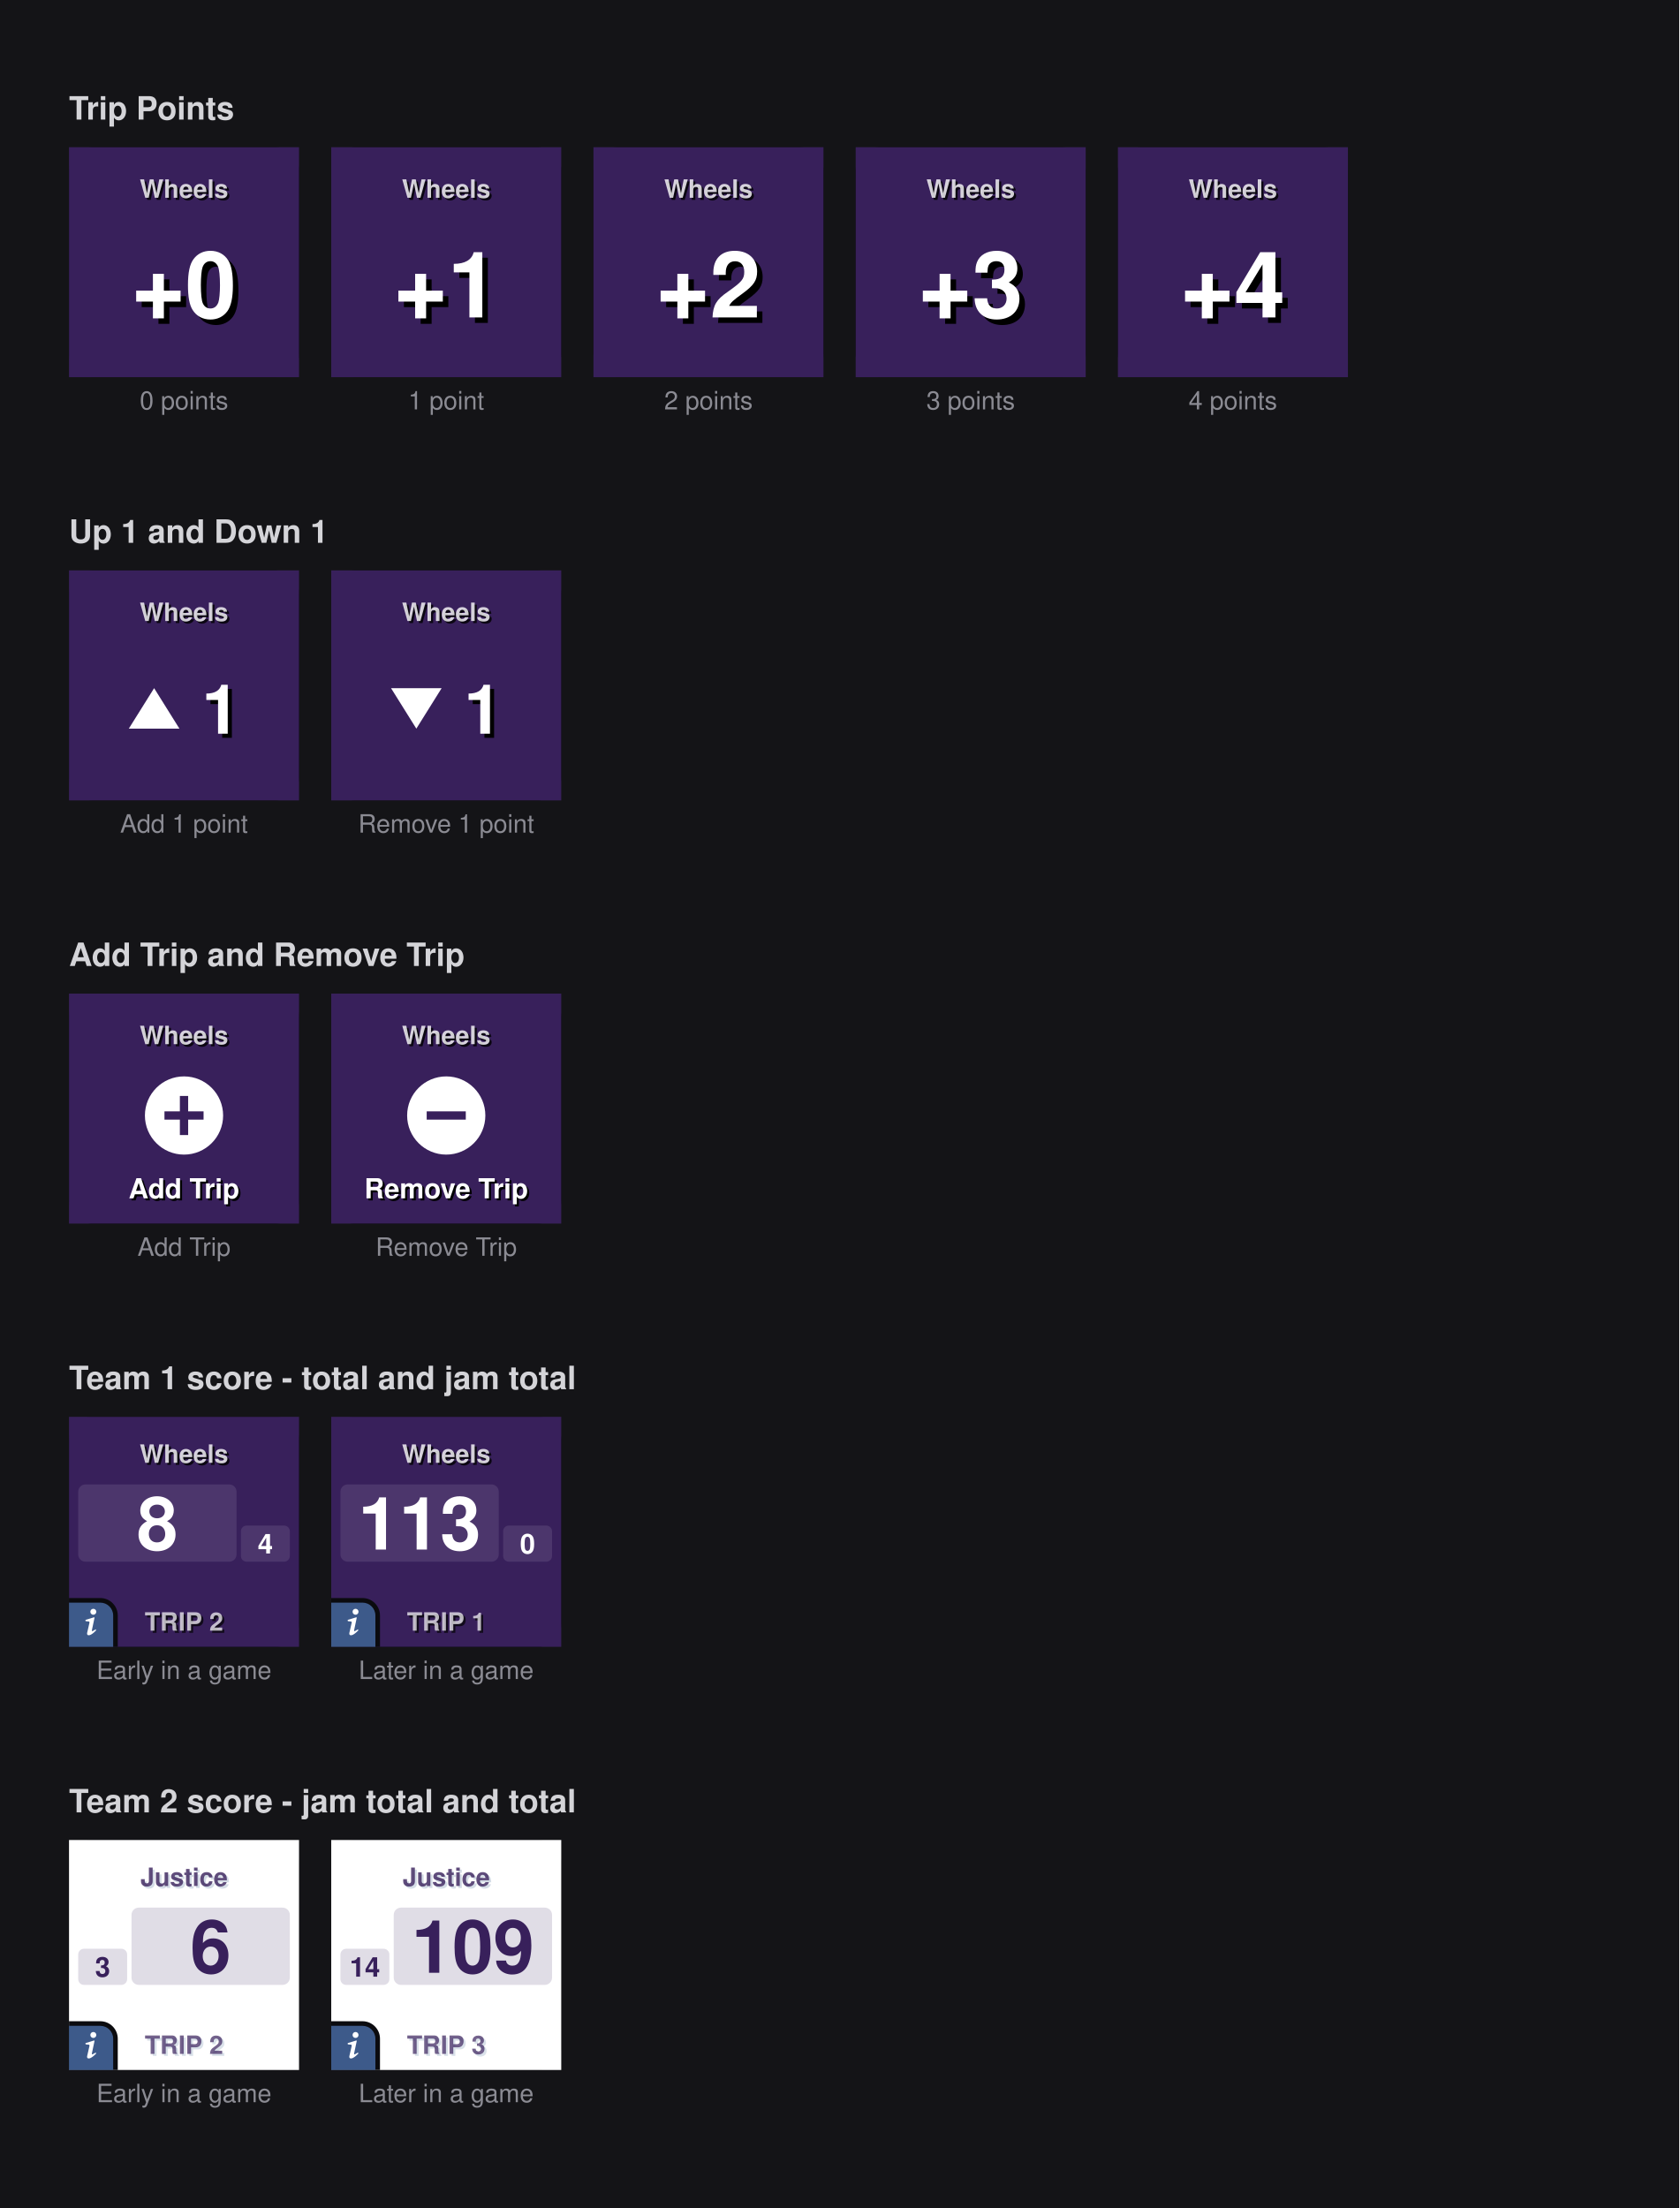
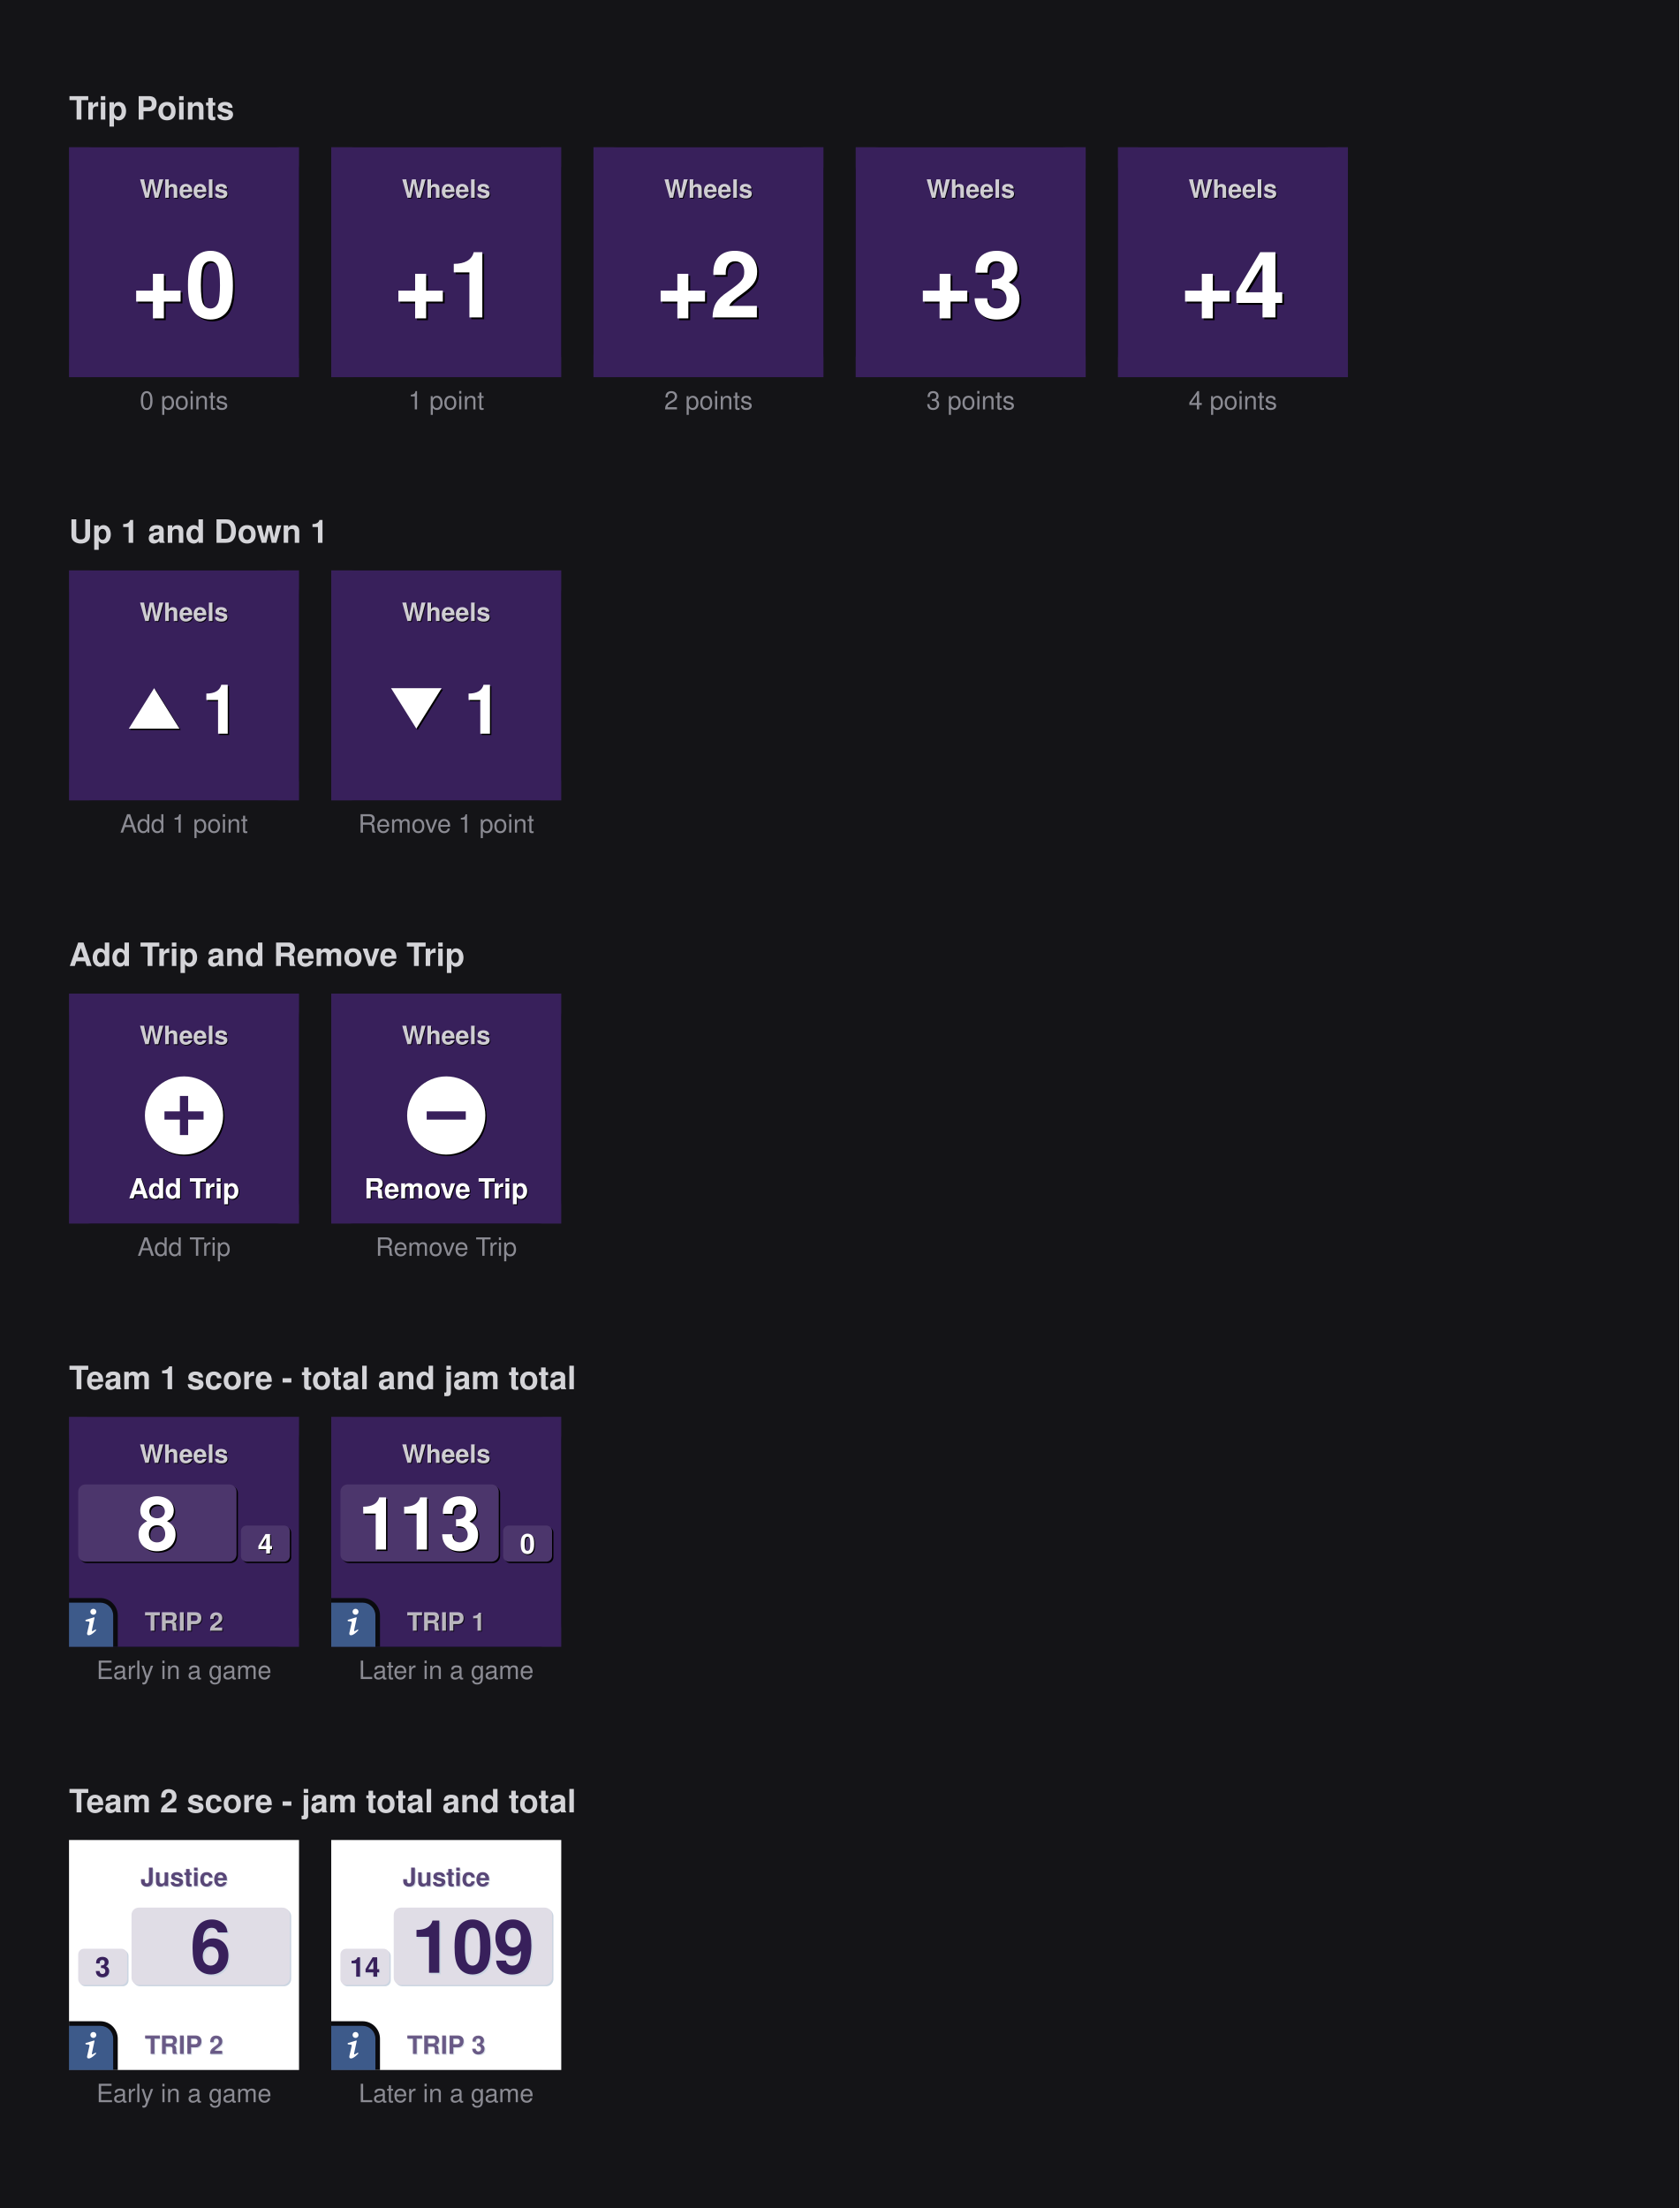
<svg xmlns="http://www.w3.org/2000/svg" viewBox="0 0 730 960" width="730" height="960" role="img" aria-label="Plugin buttons and the states they show">
  <rect width="730" height="960" fill="#141417" />
  <text x="30" y="52" font-family="'Helvetica Neue', Helvetica, Arial, sans-serif" font-size="14" font-weight="bold" fill="#d4d4d8" text-anchor="start">Trip Points</text>
  <svg x="30" y="64" width="100" height="100" viewBox="0 0 100 100">
    <rect width="100" height="100" rx="10" fill="#000000" />
    <g clip-path="inset(0 round 10px)">
      <rect width="100" height="100" fill="#38205b" />
-       <text x="50.9" y="22.9" fill="#000000" font-family="'Helvetica Neue', Helvetica, Arial, sans-serif" font-size="11" font-weight="700" text-anchor="middle" opacity="0.8">Wheels</text>
-       <text x="50" y="22" fill="#ffffff" font-family="'Helvetica Neue', Helvetica, Arial, sans-serif" font-size="11" font-weight="700" text-anchor="middle" opacity="0.8">Wheels</text>
-       <text x="52.4" y="76.4" fill="#000000" font-family="'Helvetica Neue', Helvetica, Arial, sans-serif" font-size="40" font-weight="700" text-anchor="middle">+0</text>
+       <text x="50.4" y="22.4" fill="#000000" font-family="'Helvetica Neue', Helvetica, Arial, sans-serif" font-size="11" font-weight="700" text-anchor="middle" opacity="0.8">Wheels</text>
+       <text x="50" y="22" fill="#ffffff" font-family="'Helvetica Neue', Helvetica, Arial, sans-serif" font-size="11" font-weight="700" text-anchor="middle" opacity="0.8">Wheels</text>
+       <text x="50.8" y="74.8" fill="#000000" font-family="'Helvetica Neue', Helvetica, Arial, sans-serif" font-size="40" font-weight="700" text-anchor="middle">+0</text>
      <text x="50" y="74" fill="#ffffff" font-family="'Helvetica Neue', Helvetica, Arial, sans-serif" font-size="40" font-weight="700" text-anchor="middle">+0</text>
    </g>
  </svg>
  <text x="80" y="178" font-family="'Helvetica Neue', Helvetica, Arial, sans-serif" font-size="11" font-weight="normal" fill="#8b8b93" text-anchor="middle">0 points</text>
  <svg x="144" y="64" width="100" height="100" viewBox="0 0 100 100">
    <rect width="100" height="100" rx="10" fill="#000000" />
    <g clip-path="inset(0 round 10px)">
      <rect width="100" height="100" fill="#38205b" />
-       <text x="50.9" y="22.9" fill="#000000" font-family="'Helvetica Neue', Helvetica, Arial, sans-serif" font-size="11" font-weight="700" text-anchor="middle" opacity="0.8">Wheels</text>
-       <text x="50" y="22" fill="#ffffff" font-family="'Helvetica Neue', Helvetica, Arial, sans-serif" font-size="11" font-weight="700" text-anchor="middle" opacity="0.8">Wheels</text>
-       <text x="52.4" y="76.4" fill="#000000" font-family="'Helvetica Neue', Helvetica, Arial, sans-serif" font-size="40" font-weight="700" text-anchor="middle">+1</text>
+       <text x="50.4" y="22.4" fill="#000000" font-family="'Helvetica Neue', Helvetica, Arial, sans-serif" font-size="11" font-weight="700" text-anchor="middle" opacity="0.8">Wheels</text>
+       <text x="50" y="22" fill="#ffffff" font-family="'Helvetica Neue', Helvetica, Arial, sans-serif" font-size="11" font-weight="700" text-anchor="middle" opacity="0.8">Wheels</text>
+       <text x="50.8" y="74.8" fill="#000000" font-family="'Helvetica Neue', Helvetica, Arial, sans-serif" font-size="40" font-weight="700" text-anchor="middle">+1</text>
      <text x="50" y="74" fill="#ffffff" font-family="'Helvetica Neue', Helvetica, Arial, sans-serif" font-size="40" font-weight="700" text-anchor="middle">+1</text>
    </g>
  </svg>
  <text x="194" y="178" font-family="'Helvetica Neue', Helvetica, Arial, sans-serif" font-size="11" font-weight="normal" fill="#8b8b93" text-anchor="middle">1 point</text>
  <svg x="258" y="64" width="100" height="100" viewBox="0 0 100 100">
    <rect width="100" height="100" rx="10" fill="#000000" />
    <g clip-path="inset(0 round 10px)">
      <rect width="100" height="100" fill="#38205b" />
-       <text x="50.9" y="22.9" fill="#000000" font-family="'Helvetica Neue', Helvetica, Arial, sans-serif" font-size="11" font-weight="700" text-anchor="middle" opacity="0.8">Wheels</text>
-       <text x="50" y="22" fill="#ffffff" font-family="'Helvetica Neue', Helvetica, Arial, sans-serif" font-size="11" font-weight="700" text-anchor="middle" opacity="0.8">Wheels</text>
-       <text x="52.4" y="76.4" fill="#000000" font-family="'Helvetica Neue', Helvetica, Arial, sans-serif" font-size="40" font-weight="700" text-anchor="middle">+2</text>
+       <text x="50.4" y="22.4" fill="#000000" font-family="'Helvetica Neue', Helvetica, Arial, sans-serif" font-size="11" font-weight="700" text-anchor="middle" opacity="0.8">Wheels</text>
+       <text x="50" y="22" fill="#ffffff" font-family="'Helvetica Neue', Helvetica, Arial, sans-serif" font-size="11" font-weight="700" text-anchor="middle" opacity="0.8">Wheels</text>
+       <text x="50.8" y="74.8" fill="#000000" font-family="'Helvetica Neue', Helvetica, Arial, sans-serif" font-size="40" font-weight="700" text-anchor="middle">+2</text>
      <text x="50" y="74" fill="#ffffff" font-family="'Helvetica Neue', Helvetica, Arial, sans-serif" font-size="40" font-weight="700" text-anchor="middle">+2</text>
    </g>
  </svg>
  <text x="308" y="178" font-family="'Helvetica Neue', Helvetica, Arial, sans-serif" font-size="11" font-weight="normal" fill="#8b8b93" text-anchor="middle">2 points</text>
  <svg x="372" y="64" width="100" height="100" viewBox="0 0 100 100">
    <rect width="100" height="100" rx="10" fill="#000000" />
    <g clip-path="inset(0 round 10px)">
      <rect width="100" height="100" fill="#38205b" />
-       <text x="50.9" y="22.9" fill="#000000" font-family="'Helvetica Neue', Helvetica, Arial, sans-serif" font-size="11" font-weight="700" text-anchor="middle" opacity="0.8">Wheels</text>
-       <text x="50" y="22" fill="#ffffff" font-family="'Helvetica Neue', Helvetica, Arial, sans-serif" font-size="11" font-weight="700" text-anchor="middle" opacity="0.8">Wheels</text>
-       <text x="52.4" y="76.4" fill="#000000" font-family="'Helvetica Neue', Helvetica, Arial, sans-serif" font-size="40" font-weight="700" text-anchor="middle">+3</text>
+       <text x="50.4" y="22.4" fill="#000000" font-family="'Helvetica Neue', Helvetica, Arial, sans-serif" font-size="11" font-weight="700" text-anchor="middle" opacity="0.8">Wheels</text>
+       <text x="50" y="22" fill="#ffffff" font-family="'Helvetica Neue', Helvetica, Arial, sans-serif" font-size="11" font-weight="700" text-anchor="middle" opacity="0.8">Wheels</text>
+       <text x="50.8" y="74.8" fill="#000000" font-family="'Helvetica Neue', Helvetica, Arial, sans-serif" font-size="40" font-weight="700" text-anchor="middle">+3</text>
      <text x="50" y="74" fill="#ffffff" font-family="'Helvetica Neue', Helvetica, Arial, sans-serif" font-size="40" font-weight="700" text-anchor="middle">+3</text>
    </g>
  </svg>
  <text x="422" y="178" font-family="'Helvetica Neue', Helvetica, Arial, sans-serif" font-size="11" font-weight="normal" fill="#8b8b93" text-anchor="middle">3 points</text>
  <svg x="486" y="64" width="100" height="100" viewBox="0 0 100 100">
    <rect width="100" height="100" rx="10" fill="#000000" />
    <g clip-path="inset(0 round 10px)">
      <rect width="100" height="100" fill="#38205b" />
-       <text x="50.9" y="22.9" fill="#000000" font-family="'Helvetica Neue', Helvetica, Arial, sans-serif" font-size="11" font-weight="700" text-anchor="middle" opacity="0.8">Wheels</text>
-       <text x="50" y="22" fill="#ffffff" font-family="'Helvetica Neue', Helvetica, Arial, sans-serif" font-size="11" font-weight="700" text-anchor="middle" opacity="0.8">Wheels</text>
-       <text x="52.4" y="76.4" fill="#000000" font-family="'Helvetica Neue', Helvetica, Arial, sans-serif" font-size="40" font-weight="700" text-anchor="middle">+4</text>
+       <text x="50.4" y="22.4" fill="#000000" font-family="'Helvetica Neue', Helvetica, Arial, sans-serif" font-size="11" font-weight="700" text-anchor="middle" opacity="0.8">Wheels</text>
+       <text x="50" y="22" fill="#ffffff" font-family="'Helvetica Neue', Helvetica, Arial, sans-serif" font-size="11" font-weight="700" text-anchor="middle" opacity="0.8">Wheels</text>
+       <text x="50.8" y="74.8" fill="#000000" font-family="'Helvetica Neue', Helvetica, Arial, sans-serif" font-size="40" font-weight="700" text-anchor="middle">+4</text>
      <text x="50" y="74" fill="#ffffff" font-family="'Helvetica Neue', Helvetica, Arial, sans-serif" font-size="40" font-weight="700" text-anchor="middle">+4</text>
    </g>
  </svg>
  <text x="536" y="178" font-family="'Helvetica Neue', Helvetica, Arial, sans-serif" font-size="11" font-weight="normal" fill="#8b8b93" text-anchor="middle">4 points</text>
  <text x="30" y="236" font-family="'Helvetica Neue', Helvetica, Arial, sans-serif" font-size="14" font-weight="bold" fill="#d4d4d8" text-anchor="start">Up 1 and Down 1</text>
  <svg x="30" y="248" width="100" height="100" viewBox="0 0 100 100">
    <rect width="100" height="100" rx="10" fill="#000000" />
    <g clip-path="inset(0 round 10px)">
      <rect width="100" height="100" fill="#38205b" />
+       <g transform="translate(0.6 0.6)">
+         <polygon points="37,51.2 26,68.8 48,68.8" fill="#000000" />
+       </g>
      <polygon points="37,51.2 26,68.8 48,68.8" fill="#ffffff" />
-       <text x="50.9" y="22.9" fill="#000000" font-family="'Helvetica Neue', Helvetica, Arial, sans-serif" font-size="11" font-weight="700" text-anchor="middle" opacity="0.8">Wheels</text>
-       <text x="50" y="22" fill="#ffffff" font-family="'Helvetica Neue', Helvetica, Arial, sans-serif" font-size="11" font-weight="700" text-anchor="middle" opacity="0.8">Wheels</text>
-       <text x="67.8" y="72.8" fill="#000000" font-family="'Helvetica Neue', Helvetica, Arial, sans-serif" font-size="30" font-weight="700" text-anchor="middle">1</text>
+       <text x="50.4" y="22.4" fill="#000000" font-family="'Helvetica Neue', Helvetica, Arial, sans-serif" font-size="11" font-weight="700" text-anchor="middle" opacity="0.8">Wheels</text>
+       <text x="50" y="22" fill="#ffffff" font-family="'Helvetica Neue', Helvetica, Arial, sans-serif" font-size="11" font-weight="700" text-anchor="middle" opacity="0.8">Wheels</text>
+       <text x="66.6" y="71.6" fill="#000000" font-family="'Helvetica Neue', Helvetica, Arial, sans-serif" font-size="30" font-weight="700" text-anchor="middle">1</text>
      <text x="66" y="71" fill="#ffffff" font-family="'Helvetica Neue', Helvetica, Arial, sans-serif" font-size="30" font-weight="700" text-anchor="middle">1</text>
    </g>
  </svg>
  <text x="80" y="362" font-family="'Helvetica Neue', Helvetica, Arial, sans-serif" font-size="11" font-weight="normal" fill="#8b8b93" text-anchor="middle">Add 1 point</text>
  <svg x="144" y="248" width="100" height="100" viewBox="0 0 100 100">
    <rect width="100" height="100" rx="10" fill="#000000" />
    <g clip-path="inset(0 round 10px)">
      <rect width="100" height="100" fill="#38205b" />
+       <g transform="translate(0.6 0.6)">
+         <polygon points="37,68.8 26,51.2 48,51.2" fill="#000000" />
+       </g>
      <polygon points="37,68.8 26,51.2 48,51.2" fill="#ffffff" />
-       <text x="50.9" y="22.9" fill="#000000" font-family="'Helvetica Neue', Helvetica, Arial, sans-serif" font-size="11" font-weight="700" text-anchor="middle" opacity="0.8">Wheels</text>
-       <text x="50" y="22" fill="#ffffff" font-family="'Helvetica Neue', Helvetica, Arial, sans-serif" font-size="11" font-weight="700" text-anchor="middle" opacity="0.8">Wheels</text>
-       <text x="67.8" y="72.8" fill="#000000" font-family="'Helvetica Neue', Helvetica, Arial, sans-serif" font-size="30" font-weight="700" text-anchor="middle">1</text>
+       <text x="50.4" y="22.4" fill="#000000" font-family="'Helvetica Neue', Helvetica, Arial, sans-serif" font-size="11" font-weight="700" text-anchor="middle" opacity="0.8">Wheels</text>
+       <text x="50" y="22" fill="#ffffff" font-family="'Helvetica Neue', Helvetica, Arial, sans-serif" font-size="11" font-weight="700" text-anchor="middle" opacity="0.8">Wheels</text>
+       <text x="66.6" y="71.6" fill="#000000" font-family="'Helvetica Neue', Helvetica, Arial, sans-serif" font-size="30" font-weight="700" text-anchor="middle">1</text>
      <text x="66" y="71" fill="#ffffff" font-family="'Helvetica Neue', Helvetica, Arial, sans-serif" font-size="30" font-weight="700" text-anchor="middle">1</text>
    </g>
  </svg>
  <text x="194" y="362" font-family="'Helvetica Neue', Helvetica, Arial, sans-serif" font-size="11" font-weight="normal" fill="#8b8b93" text-anchor="middle">Remove 1 point</text>
  <text x="30" y="420" font-family="'Helvetica Neue', Helvetica, Arial, sans-serif" font-size="14" font-weight="bold" fill="#d4d4d8" text-anchor="start">Add Trip and Remove Trip</text>
  <svg x="30" y="432" width="100" height="100" viewBox="0 0 100 100">
    <rect width="100" height="100" rx="10" fill="#000000" />
    <g clip-path="inset(0 round 10px)">
      <rect width="100" height="100" fill="#38205b" />
+       <g transform="translate(0.6 0.6)">
+         <circle cx="50" cy="53" r="17" fill="#000000" />
+         <line x1="41.5" y1="53" x2="58.5" y2="53" stroke="#000000" stroke-width="3.6" stroke-linecap="butt" />
+         <line x1="50" y1="44.5" x2="50" y2="61.5" stroke="#000000" stroke-width="3.6" stroke-linecap="butt" />
+       </g>
      <circle cx="50" cy="53" r="17" fill="#ffffff" />
      <line x1="41.5" y1="53" x2="58.5" y2="53" stroke="#38205b" stroke-width="3.6" stroke-linecap="butt" />
      <line x1="50" y1="44.5" x2="50" y2="61.5" stroke="#38205b" stroke-width="3.6" stroke-linecap="butt" />
-       <text x="50.9" y="22.9" fill="#000000" font-family="'Helvetica Neue', Helvetica, Arial, sans-serif" font-size="11" font-weight="700" text-anchor="middle" opacity="0.8">Wheels</text>
-       <text x="50" y="22" fill="#ffffff" font-family="'Helvetica Neue', Helvetica, Arial, sans-serif" font-size="11" font-weight="700" text-anchor="middle" opacity="0.8">Wheels</text>
-       <text x="50.9" y="89.9" fill="#000000" font-family="'Helvetica Neue', Helvetica, Arial, sans-serif" font-size="12" font-weight="700" text-anchor="middle">Add Trip</text>
+       <text x="50.4" y="22.4" fill="#000000" font-family="'Helvetica Neue', Helvetica, Arial, sans-serif" font-size="11" font-weight="700" text-anchor="middle" opacity="0.8">Wheels</text>
+       <text x="50" y="22" fill="#ffffff" font-family="'Helvetica Neue', Helvetica, Arial, sans-serif" font-size="11" font-weight="700" text-anchor="middle" opacity="0.8">Wheels</text>
+       <text x="50.4" y="89.4" fill="#000000" font-family="'Helvetica Neue', Helvetica, Arial, sans-serif" font-size="12" font-weight="700" text-anchor="middle">Add Trip</text>
      <text x="50" y="89" fill="#ffffff" font-family="'Helvetica Neue', Helvetica, Arial, sans-serif" font-size="12" font-weight="700" text-anchor="middle">Add Trip</text>
    </g>
  </svg>
  <text x="80" y="546" font-family="'Helvetica Neue', Helvetica, Arial, sans-serif" font-size="11" font-weight="normal" fill="#8b8b93" text-anchor="middle">Add Trip</text>
  <svg x="144" y="432" width="100" height="100" viewBox="0 0 100 100">
    <rect width="100" height="100" rx="10" fill="#000000" />
    <g clip-path="inset(0 round 10px)">
      <rect width="100" height="100" fill="#38205b" />
+       <g transform="translate(0.6 0.6)">
+         <circle cx="50" cy="53" r="17" fill="#000000" />
+         <line x1="41.5" y1="53" x2="58.5" y2="53" stroke="#000000" stroke-width="3.6" stroke-linecap="butt" />
+       </g>
      <circle cx="50" cy="53" r="17" fill="#ffffff" />
      <line x1="41.5" y1="53" x2="58.5" y2="53" stroke="#38205b" stroke-width="3.6" stroke-linecap="butt" />
-       <text x="50.9" y="22.9" fill="#000000" font-family="'Helvetica Neue', Helvetica, Arial, sans-serif" font-size="11" font-weight="700" text-anchor="middle" opacity="0.8">Wheels</text>
-       <text x="50" y="22" fill="#ffffff" font-family="'Helvetica Neue', Helvetica, Arial, sans-serif" font-size="11" font-weight="700" text-anchor="middle" opacity="0.8">Wheels</text>
-       <text x="50.9" y="89.9" fill="#000000" font-family="'Helvetica Neue', Helvetica, Arial, sans-serif" font-size="12" font-weight="700" text-anchor="middle">Remove Trip</text>
+       <text x="50.4" y="22.4" fill="#000000" font-family="'Helvetica Neue', Helvetica, Arial, sans-serif" font-size="11" font-weight="700" text-anchor="middle" opacity="0.8">Wheels</text>
+       <text x="50" y="22" fill="#ffffff" font-family="'Helvetica Neue', Helvetica, Arial, sans-serif" font-size="11" font-weight="700" text-anchor="middle" opacity="0.8">Wheels</text>
+       <text x="50.4" y="89.4" fill="#000000" font-family="'Helvetica Neue', Helvetica, Arial, sans-serif" font-size="12" font-weight="700" text-anchor="middle">Remove Trip</text>
      <text x="50" y="89" fill="#ffffff" font-family="'Helvetica Neue', Helvetica, Arial, sans-serif" font-size="12" font-weight="700" text-anchor="middle">Remove Trip</text>
    </g>
  </svg>
  <text x="194" y="546" font-family="'Helvetica Neue', Helvetica, Arial, sans-serif" font-size="11" font-weight="normal" fill="#8b8b93" text-anchor="middle">Remove Trip</text>
  <text x="30" y="604" font-family="'Helvetica Neue', Helvetica, Arial, sans-serif" font-size="14" font-weight="bold" fill="#d4d4d8" text-anchor="start">Team 1 score - total and jam total</text>
  <svg x="30" y="616" width="100" height="100" viewBox="0 0 100 100">
    <rect width="100" height="100" rx="10" fill="#000000" />
    <g clip-path="inset(0 round 10px)">
      <rect width="100" height="100" fill="#38205b" />
+       <g transform="translate(0.6 0.6)">
+         <rect x="4" y="29.4" width="68.83" height="33.6" rx="3.17" fill="#000000" />
+       </g>
      <rect x="4" y="29.4" width="68.83" height="33.6" rx="3.17" fill="#4c366c" />
+       <g transform="translate(0.6 0.6)">
+         <rect x="74.73" y="47.29" width="21.27" height="15.71" rx="2.5" fill="#000000" />
+       </g>
      <rect x="74.73" y="47.29" width="21.27" height="15.71" rx="2.5" fill="#4c366c" />
-       <text x="50.9" y="20.9" fill="#000000" font-family="'Helvetica Neue', Helvetica, Arial, sans-serif" font-size="11" font-weight="700" text-anchor="middle" opacity="0.8">Wheels</text>
+       <text x="50.4" y="20.4" fill="#000000" font-family="'Helvetica Neue', Helvetica, Arial, sans-serif" font-size="11" font-weight="700" text-anchor="middle" opacity="0.8">Wheels</text>
      <text x="50" y="20" fill="#ffffff" font-family="'Helvetica Neue', Helvetica, Arial, sans-serif" font-size="11" font-weight="700" text-anchor="middle" opacity="0.8">Wheels</text>
+       <text x="39.05" y="58.36" fill="#000000" font-family="'Helvetica Neue', Helvetica, Arial, sans-serif" font-size="32" font-weight="700" text-anchor="middle">8</text>
      <text x="38.414" y="57.72" fill="#ffffff" font-family="'Helvetica Neue', Helvetica, Arial, sans-serif" font-size="32" font-weight="700" text-anchor="middle">8</text>
+       <text x="85.77" y="59.83" fill="#000000" font-family="'Helvetica Neue', Helvetica, Arial, sans-serif" font-size="11.9" font-weight="700" text-anchor="middle">4</text>
      <text x="85.366" y="59.43" fill="#ffffff" font-family="'Helvetica Neue', Helvetica, Arial, sans-serif" font-size="11.9" font-weight="700" text-anchor="middle">4</text>
-       <text x="50.9" y="93.9" fill="#000000" font-family="'Helvetica Neue', Helvetica, Arial, sans-serif" font-size="11" font-weight="700" text-anchor="middle" opacity="0.7">TRIP 2</text>
+       <text x="50.4" y="93.4" fill="#000000" font-family="'Helvetica Neue', Helvetica, Arial, sans-serif" font-size="11" font-weight="700" text-anchor="middle" opacity="0.7">TRIP 2</text>
      <text x="50" y="93" fill="#ffffff" font-family="'Helvetica Neue', Helvetica, Arial, sans-serif" font-size="11" font-weight="700" text-anchor="middle" opacity="0.7">TRIP 2</text>
      <path d="M 0 78.8 H 13.6 A 7.6 7.6 0 0 1 21.2 86.4 V 100 H 0 Z" fill="#0b0b0f" />
      <path d="M 0 80.8 H 13.6 A 5.6 5.6 0 0 1 19.2 86.4 V 100 H 0 Z" fill="#3d5a8a" />
      <g transform="translate(7.15 83.45) scale(0.12)" fill="#ffffff">
        <circle cx="28.5" cy="11" r="10.8" />
        <path d="M 0.5 45 L 0 40.5 C 11 37.5 21 34 31 31 L 33 32 L 23.5 77 C 22.8 81 24.3 82.5 27 80.5 L 37.5 74.5 L 38.5 78.5 C 30 87 22 94.5 13.5 96 C 7.5 97 5 93 6 88 L 14.5 51 C 15.2 47 13 45.5 10 46 Z" />
      </g>
    </g>
  </svg>
  <text x="80" y="730" font-family="'Helvetica Neue', Helvetica, Arial, sans-serif" font-size="11" font-weight="normal" fill="#8b8b93" text-anchor="middle">Early in a game</text>
  <svg x="144" y="616" width="100" height="100" viewBox="0 0 100 100">
    <rect width="100" height="100" rx="10" fill="#000000" />
    <g clip-path="inset(0 round 10px)">
      <rect width="100" height="100" fill="#38205b" />
+       <g transform="translate(0.6 0.6)">
+         <rect x="4" y="29.4" width="68.83" height="33.6" rx="3.17" fill="#000000" />
+       </g>
      <rect x="4" y="29.4" width="68.83" height="33.6" rx="3.17" fill="#4c366c" />
+       <g transform="translate(0.6 0.6)">
+         <rect x="74.73" y="47.29" width="21.27" height="15.71" rx="2.5" fill="#000000" />
+       </g>
      <rect x="74.73" y="47.29" width="21.27" height="15.71" rx="2.5" fill="#4c366c" />
-       <text x="50.9" y="20.9" fill="#000000" font-family="'Helvetica Neue', Helvetica, Arial, sans-serif" font-size="11" font-weight="700" text-anchor="middle" opacity="0.8">Wheels</text>
+       <text x="50.4" y="20.4" fill="#000000" font-family="'Helvetica Neue', Helvetica, Arial, sans-serif" font-size="11" font-weight="700" text-anchor="middle" opacity="0.8">Wheels</text>
      <text x="50" y="20" fill="#ffffff" font-family="'Helvetica Neue', Helvetica, Arial, sans-serif" font-size="11" font-weight="700" text-anchor="middle" opacity="0.8">Wheels</text>
+       <text x="39.05" y="58.36" fill="#000000" font-family="'Helvetica Neue', Helvetica, Arial, sans-serif" font-size="32" font-weight="700" text-anchor="middle">113</text>
      <text x="38.414" y="57.72" fill="#ffffff" font-family="'Helvetica Neue', Helvetica, Arial, sans-serif" font-size="32" font-weight="700" text-anchor="middle">113</text>
+       <text x="85.77" y="59.83" fill="#000000" font-family="'Helvetica Neue', Helvetica, Arial, sans-serif" font-size="11.9" font-weight="700" text-anchor="middle">0</text>
      <text x="85.366" y="59.43" fill="#ffffff" font-family="'Helvetica Neue', Helvetica, Arial, sans-serif" font-size="11.9" font-weight="700" text-anchor="middle">0</text>
-       <text x="50.9" y="93.9" fill="#000000" font-family="'Helvetica Neue', Helvetica, Arial, sans-serif" font-size="11" font-weight="700" text-anchor="middle" opacity="0.7">TRIP 1</text>
+       <text x="50.4" y="93.4" fill="#000000" font-family="'Helvetica Neue', Helvetica, Arial, sans-serif" font-size="11" font-weight="700" text-anchor="middle" opacity="0.7">TRIP 1</text>
      <text x="50" y="93" fill="#ffffff" font-family="'Helvetica Neue', Helvetica, Arial, sans-serif" font-size="11" font-weight="700" text-anchor="middle" opacity="0.7">TRIP 1</text>
      <path d="M 0 78.8 H 13.6 A 7.6 7.6 0 0 1 21.2 86.4 V 100 H 0 Z" fill="#0b0b0f" />
      <path d="M 0 80.8 H 13.6 A 5.6 5.6 0 0 1 19.2 86.4 V 100 H 0 Z" fill="#3d5a8a" />
      <g transform="translate(7.15 83.45) scale(0.12)" fill="#ffffff">
        <circle cx="28.5" cy="11" r="10.8" />
        <path d="M 0.5 45 L 0 40.5 C 11 37.5 21 34 31 31 L 33 32 L 23.5 77 C 22.8 81 24.3 82.5 27 80.5 L 37.5 74.5 L 38.5 78.5 C 30 87 22 94.5 13.5 96 C 7.5 97 5 93 6 88 L 14.5 51 C 15.2 47 13 45.5 10 46 Z" />
      </g>
    </g>
  </svg>
  <text x="194" y="730" font-family="'Helvetica Neue', Helvetica, Arial, sans-serif" font-size="11" font-weight="normal" fill="#8b8b93" text-anchor="middle">Later in a game</text>
  <text x="30" y="788" font-family="'Helvetica Neue', Helvetica, Arial, sans-serif" font-size="14" font-weight="bold" fill="#d4d4d8" text-anchor="start">Team 2 score - jam total and total</text>
  <svg x="30" y="800" width="100" height="100" viewBox="0 0 100 100">
    <rect width="100" height="100" rx="10" fill="#000000" />
    <g clip-path="inset(0 round 10px)">
      <rect width="100" height="100" fill="#ffffff" />
+       <g transform="translate(0.6 0.6)">
+         <rect x="27.17" y="29.4" width="68.83" height="33.6" rx="3.17" fill="#cbd5e1" />
+       </g>
      <rect x="27.17" y="29.4" width="68.83" height="33.6" rx="3.17" fill="#e0dde6" />
+       <g transform="translate(0.6 0.6)">
+         <rect x="4" y="47.29" width="21.27" height="15.71" rx="2.5" fill="#cbd5e1" />
+       </g>
      <rect x="4" y="47.29" width="21.27" height="15.71" rx="2.5" fill="#e0dde6" />
-       <text x="50.9" y="20.9" fill="#cbd5e1" font-family="'Helvetica Neue', Helvetica, Arial, sans-serif" font-size="11" font-weight="700" text-anchor="middle" opacity="0.8">Justice</text>
+       <text x="50.4" y="20.4" fill="#cbd5e1" font-family="'Helvetica Neue', Helvetica, Arial, sans-serif" font-size="11" font-weight="700" text-anchor="middle" opacity="0.8">Justice</text>
      <text x="50" y="20" fill="#38205b" font-family="'Helvetica Neue', Helvetica, Arial, sans-serif" font-size="11" font-weight="700" text-anchor="middle" opacity="0.8">Justice</text>
+       <text x="62.23" y="58.36" fill="#cbd5e1" font-family="'Helvetica Neue', Helvetica, Arial, sans-serif" font-size="32" font-weight="700" text-anchor="middle">6</text>
      <text x="61.586" y="57.72" fill="#38205b" font-family="'Helvetica Neue', Helvetica, Arial, sans-serif" font-size="32" font-weight="700" text-anchor="middle">6</text>
+       <text x="15.03" y="59.83" fill="#cbd5e1" font-family="'Helvetica Neue', Helvetica, Arial, sans-serif" font-size="11.9" font-weight="700" text-anchor="middle">3</text>
      <text x="14.634" y="59.43" fill="#38205b" font-family="'Helvetica Neue', Helvetica, Arial, sans-serif" font-size="11.9" font-weight="700" text-anchor="middle">3</text>
-       <text x="50.9" y="93.9" fill="#cbd5e1" font-family="'Helvetica Neue', Helvetica, Arial, sans-serif" font-size="11" font-weight="700" text-anchor="middle" opacity="0.7">TRIP 2</text>
+       <text x="50.4" y="93.4" fill="#cbd5e1" font-family="'Helvetica Neue', Helvetica, Arial, sans-serif" font-size="11" font-weight="700" text-anchor="middle" opacity="0.7">TRIP 2</text>
      <text x="50" y="93" fill="#38205b" font-family="'Helvetica Neue', Helvetica, Arial, sans-serif" font-size="11" font-weight="700" text-anchor="middle" opacity="0.7">TRIP 2</text>
      <path d="M 0 78.8 H 13.6 A 7.6 7.6 0 0 1 21.2 86.4 V 100 H 0 Z" fill="#0b0b0f" />
      <path d="M 0 80.8 H 13.6 A 5.6 5.6 0 0 1 19.2 86.4 V 100 H 0 Z" fill="#3d5a8a" />
      <g transform="translate(7.15 83.45) scale(0.12)" fill="#ffffff">
        <circle cx="28.5" cy="11" r="10.8" />
        <path d="M 0.5 45 L 0 40.5 C 11 37.5 21 34 31 31 L 33 32 L 23.5 77 C 22.8 81 24.3 82.5 27 80.5 L 37.5 74.5 L 38.5 78.5 C 30 87 22 94.5 13.5 96 C 7.5 97 5 93 6 88 L 14.5 51 C 15.2 47 13 45.5 10 46 Z" />
      </g>
    </g>
  </svg>
  <text x="80" y="914" font-family="'Helvetica Neue', Helvetica, Arial, sans-serif" font-size="11" font-weight="normal" fill="#8b8b93" text-anchor="middle">Early in a game</text>
  <svg x="144" y="800" width="100" height="100" viewBox="0 0 100 100">
    <rect width="100" height="100" rx="10" fill="#000000" />
    <g clip-path="inset(0 round 10px)">
      <rect width="100" height="100" fill="#ffffff" />
+       <g transform="translate(0.6 0.6)">
+         <rect x="27.17" y="29.4" width="68.83" height="33.6" rx="3.17" fill="#cbd5e1" />
+       </g>
      <rect x="27.17" y="29.4" width="68.83" height="33.6" rx="3.17" fill="#e0dde6" />
+       <g transform="translate(0.6 0.6)">
+         <rect x="4" y="47.29" width="21.27" height="15.71" rx="2.5" fill="#cbd5e1" />
+       </g>
      <rect x="4" y="47.29" width="21.27" height="15.71" rx="2.5" fill="#e0dde6" />
-       <text x="50.9" y="20.9" fill="#cbd5e1" font-family="'Helvetica Neue', Helvetica, Arial, sans-serif" font-size="11" font-weight="700" text-anchor="middle" opacity="0.8">Justice</text>
+       <text x="50.4" y="20.4" fill="#cbd5e1" font-family="'Helvetica Neue', Helvetica, Arial, sans-serif" font-size="11" font-weight="700" text-anchor="middle" opacity="0.8">Justice</text>
      <text x="50" y="20" fill="#38205b" font-family="'Helvetica Neue', Helvetica, Arial, sans-serif" font-size="11" font-weight="700" text-anchor="middle" opacity="0.8">Justice</text>
+       <text x="62.23" y="58.36" fill="#cbd5e1" font-family="'Helvetica Neue', Helvetica, Arial, sans-serif" font-size="32" font-weight="700" text-anchor="middle">109</text>
      <text x="61.586" y="57.72" fill="#38205b" font-family="'Helvetica Neue', Helvetica, Arial, sans-serif" font-size="32" font-weight="700" text-anchor="middle">109</text>
+       <text x="15.03" y="59.83" fill="#cbd5e1" font-family="'Helvetica Neue', Helvetica, Arial, sans-serif" font-size="11.9" font-weight="700" text-anchor="middle">14</text>
      <text x="14.634" y="59.43" fill="#38205b" font-family="'Helvetica Neue', Helvetica, Arial, sans-serif" font-size="11.9" font-weight="700" text-anchor="middle">14</text>
-       <text x="50.9" y="93.9" fill="#cbd5e1" font-family="'Helvetica Neue', Helvetica, Arial, sans-serif" font-size="11" font-weight="700" text-anchor="middle" opacity="0.7">TRIP 3</text>
+       <text x="50.4" y="93.4" fill="#cbd5e1" font-family="'Helvetica Neue', Helvetica, Arial, sans-serif" font-size="11" font-weight="700" text-anchor="middle" opacity="0.7">TRIP 3</text>
      <text x="50" y="93" fill="#38205b" font-family="'Helvetica Neue', Helvetica, Arial, sans-serif" font-size="11" font-weight="700" text-anchor="middle" opacity="0.7">TRIP 3</text>
      <path d="M 0 78.8 H 13.6 A 7.6 7.6 0 0 1 21.2 86.4 V 100 H 0 Z" fill="#0b0b0f" />
      <path d="M 0 80.8 H 13.6 A 5.6 5.6 0 0 1 19.2 86.4 V 100 H 0 Z" fill="#3d5a8a" />
      <g transform="translate(7.15 83.45) scale(0.12)" fill="#ffffff">
        <circle cx="28.5" cy="11" r="10.8" />
        <path d="M 0.5 45 L 0 40.5 C 11 37.5 21 34 31 31 L 33 32 L 23.5 77 C 22.8 81 24.3 82.5 27 80.5 L 37.5 74.5 L 38.5 78.5 C 30 87 22 94.5 13.5 96 C 7.5 97 5 93 6 88 L 14.5 51 C 15.2 47 13 45.5 10 46 Z" />
      </g>
    </g>
  </svg>
  <text x="194" y="914" font-family="'Helvetica Neue', Helvetica, Arial, sans-serif" font-size="11" font-weight="normal" fill="#8b8b93" text-anchor="middle">Later in a game</text>
</svg>
